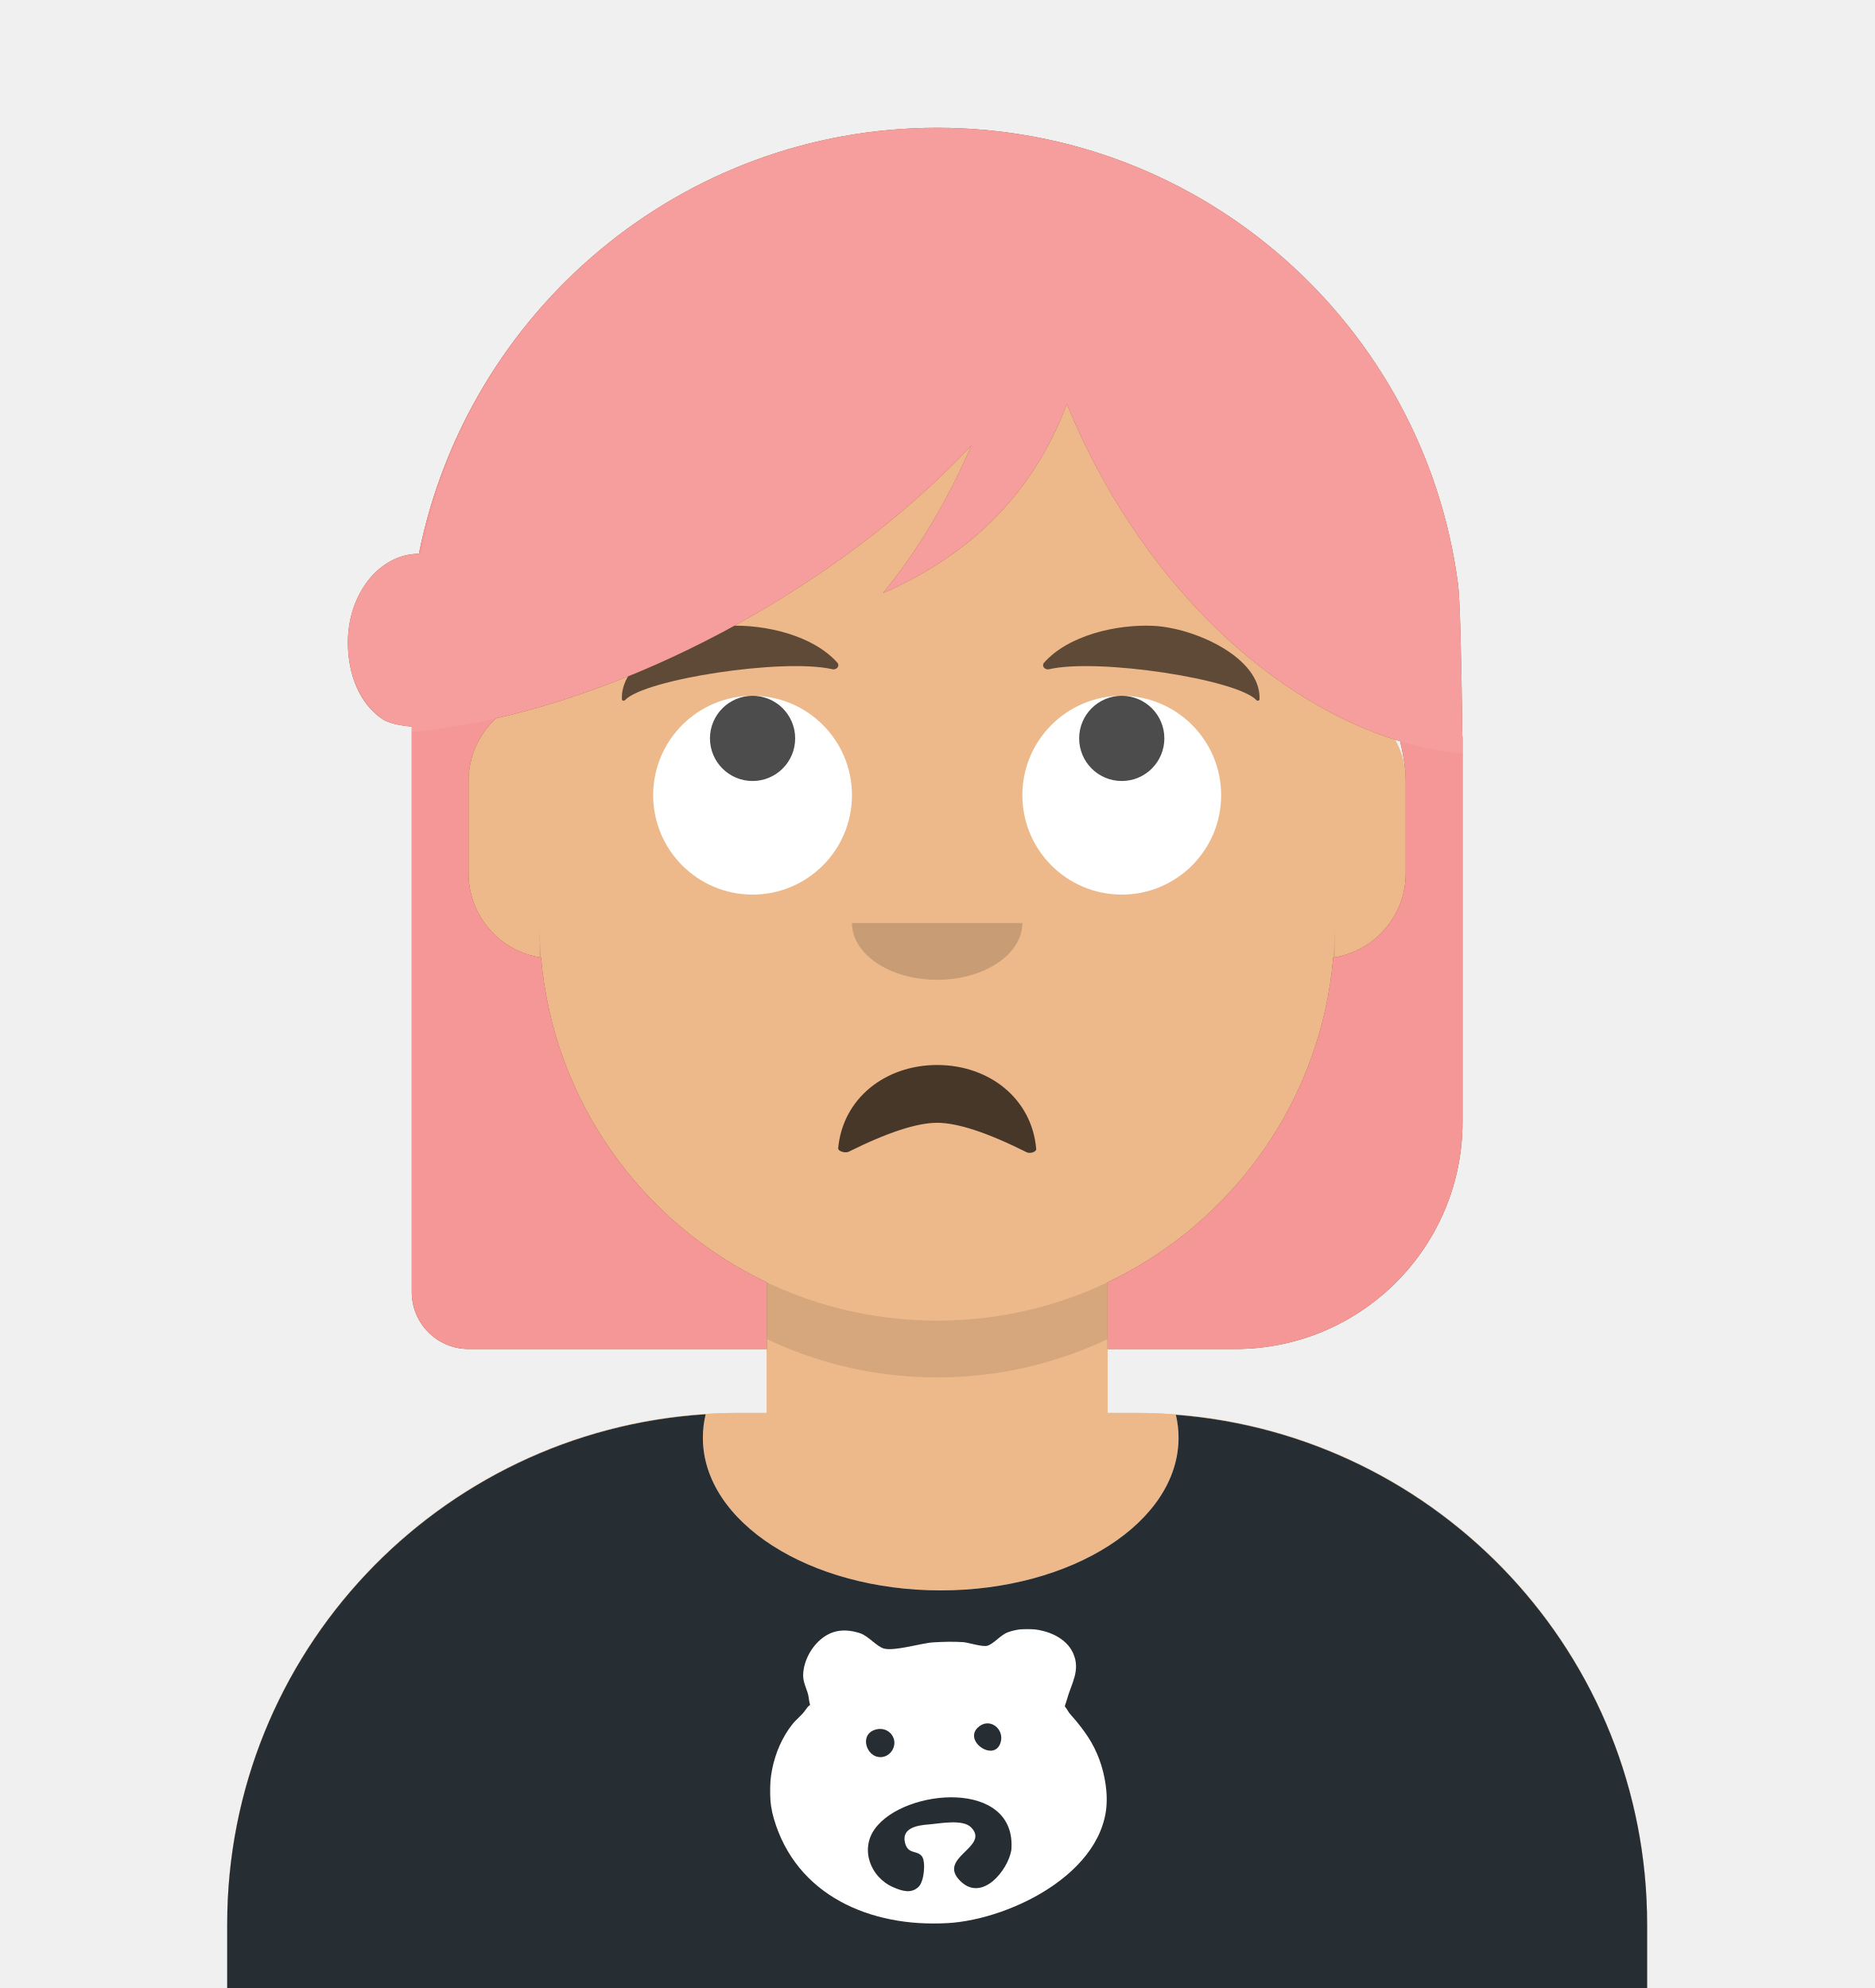
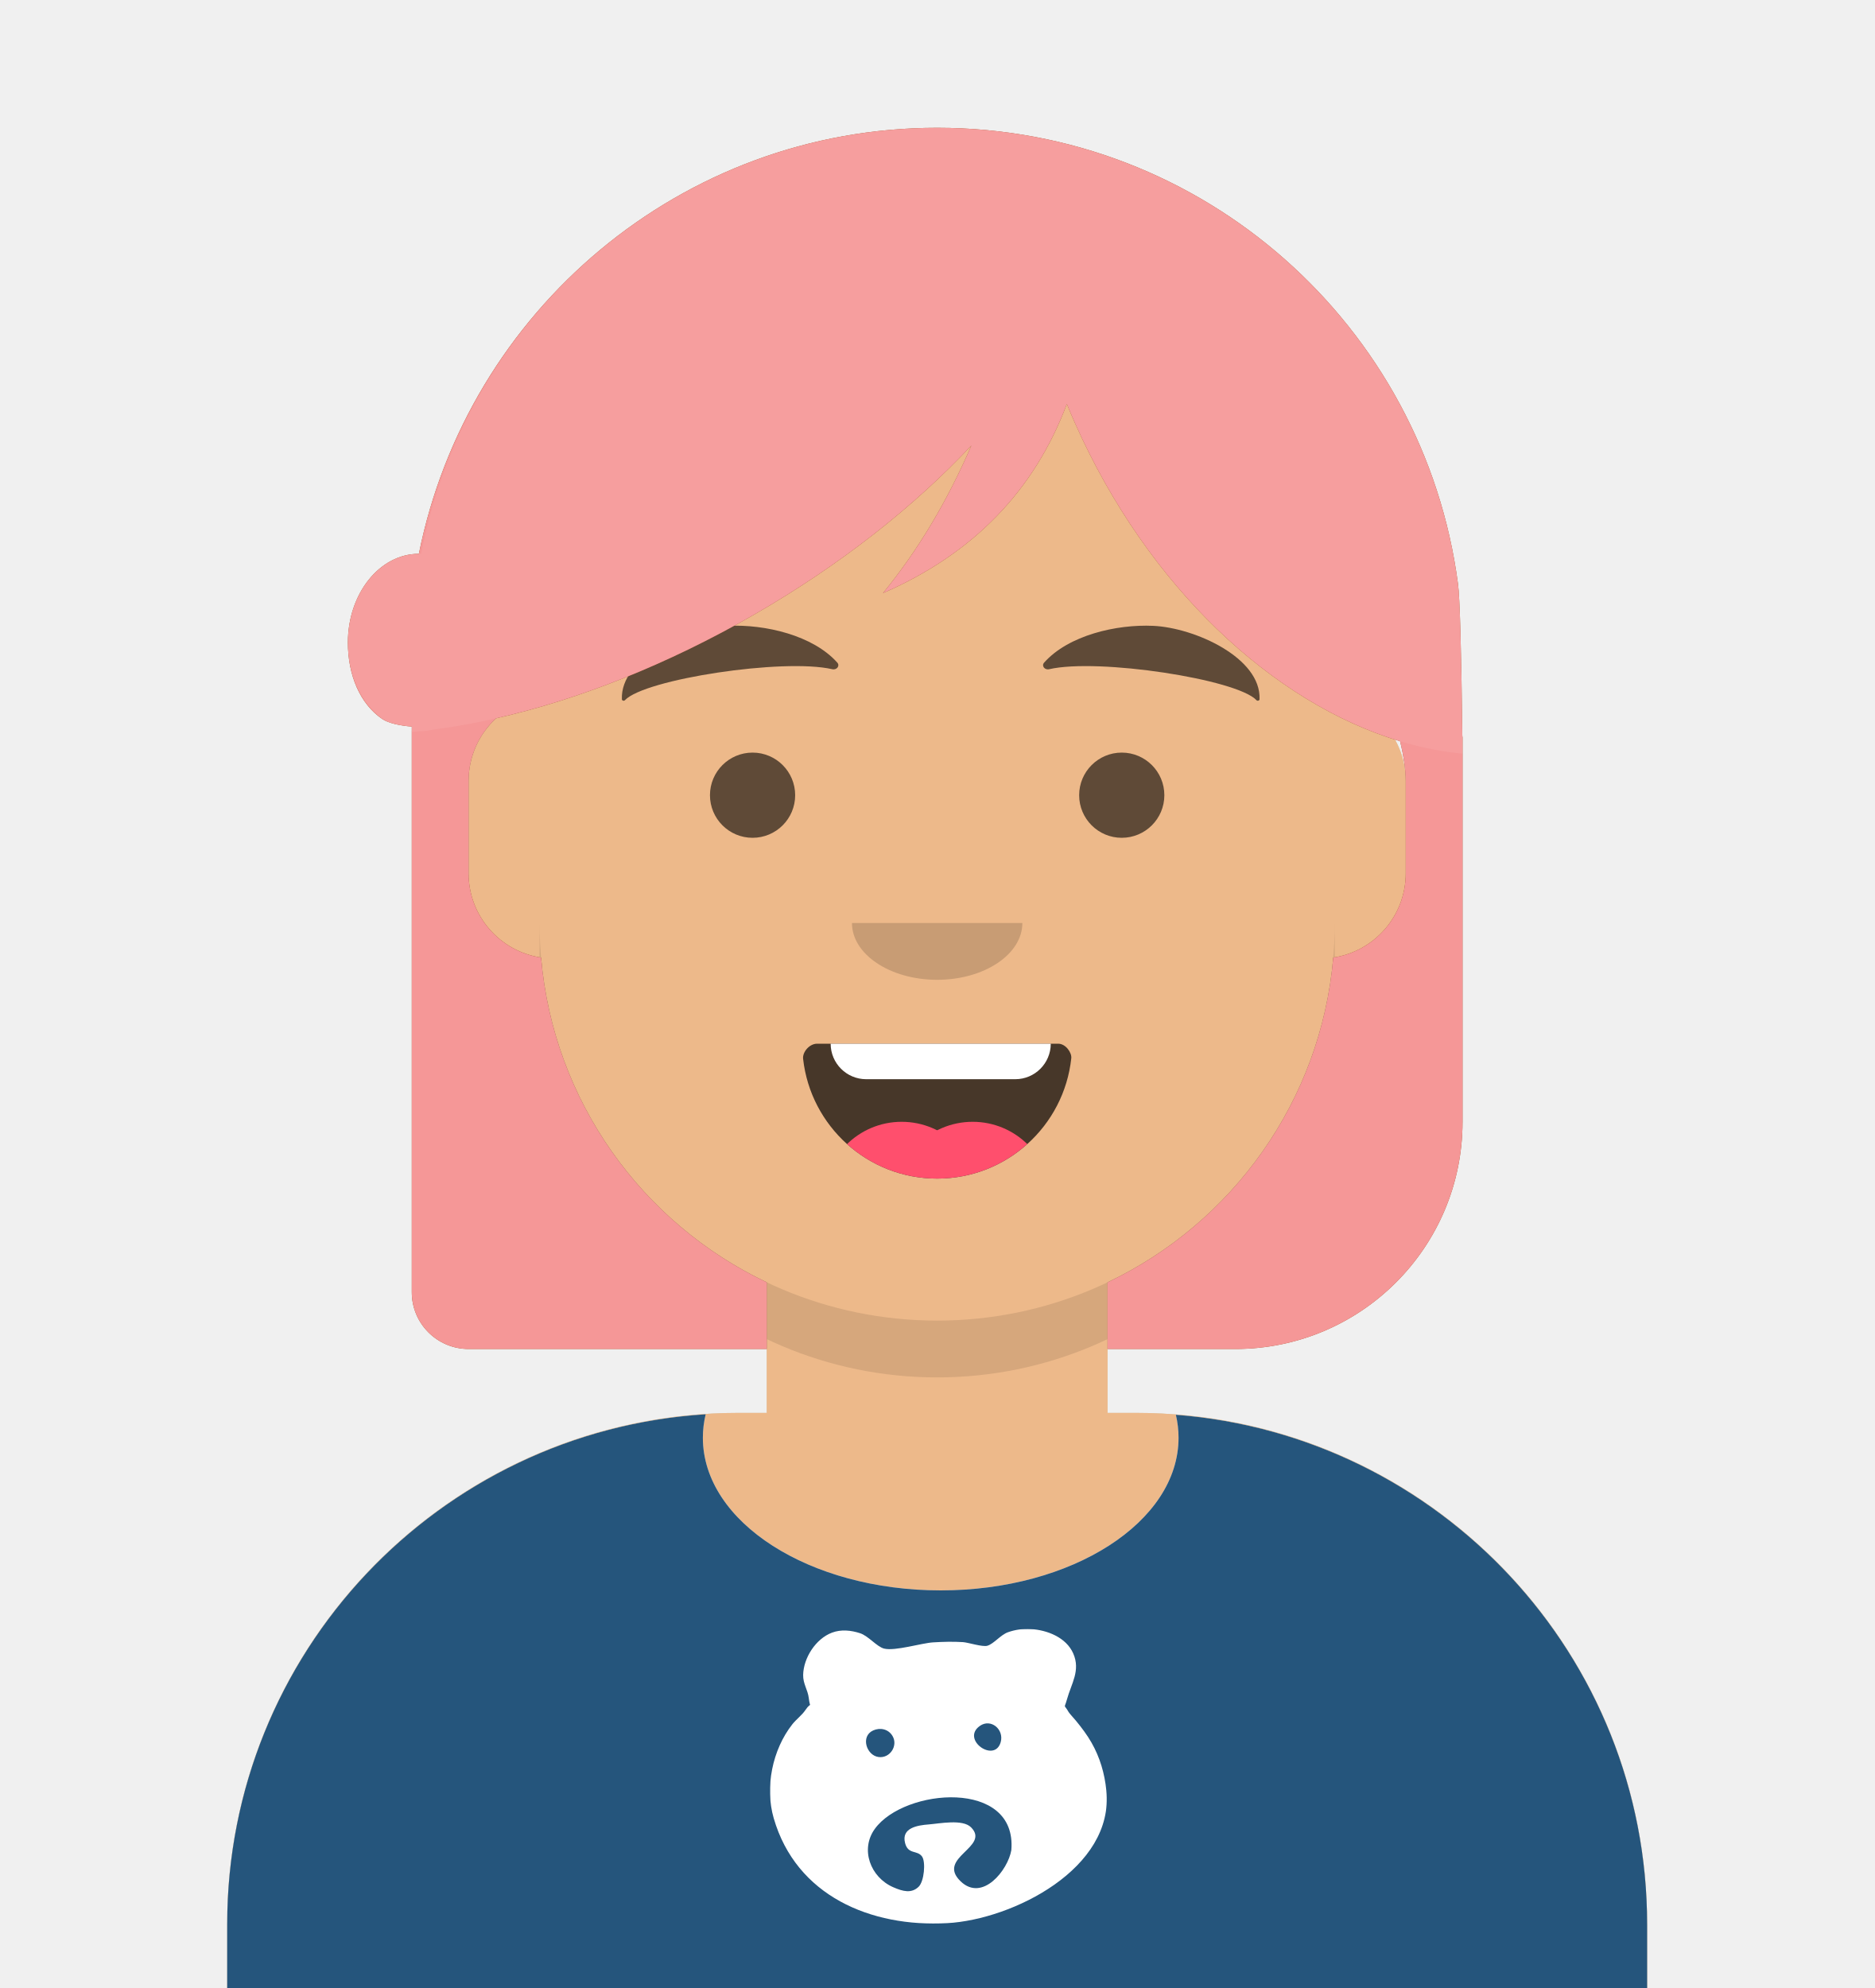
<svg xmlns="http://www.w3.org/2000/svg" xmlns:xlink="http://www.w3.org/1999/xlink" width="264px" height="280px" viewBox="0 0 264 280" version="1.1">
  <defs>
    <circle id="react-path-1" cx="120" cy="120" r="120" />
    <path d="M12,160 C12,226.274 65.726,280 132,280 C198.274,280 252,226.274 252,160 L264,160 L264,-1.42108547e-14 L-3.19744231e-14,-1.42108547e-14 L-3.19744231e-14,160 L12,160 Z" id="react-path-2" />
    <path d="M124,144.611 L124,163 L128,163 L128,163 C167.765,163 200,195.235 200,235 L200,244 L0,244 L0,235 C-4.86974701e-15,195.235 32.235,163 72,163 L72,163 L76,163 L76,144.611 C58.763,136.422 46.372,119.687 44.305,99.881 C38.48,99.058 34,94.052 34,88 L34,74 C34,68.054 38.325,63.118 44,62.166 L44,56 L44,56 C44,25.072 69.072,5.68137151e-15 100,0 L100,0 L100,0 C130.928,-5.68137151e-15 156,25.072 156,56 L156,62.166 C161.675,63.118 166,68.054 166,74 L166,88 C166,94.052 161.52,99.058 155.695,99.881 C153.628,119.687 141.237,136.422 124,144.611 Z" id="react-path-3" />
  </defs>
  <g id="Avataaar" stroke="none" stroke-width="1" fill="none" fill-rule="evenodd">
    <g transform="translate(-825, -1100)" id="Avataaar/Circle">
      <g transform="translate(825, 1100)">
        <g id="Mask" />
        <g id="Avataaar" stroke-width="1" fill-rule="evenodd" mask="url(#react-mask-5)">
          <g id="Body" transform="translate(32, 36)">
            <mask id="react-mask-6" fill="white">
              <use xlink:href="#react-path-3" />
            </mask>
            <use fill="#D0C6AC" xlink:href="#react-path-3" />
            <g id="Skin/👶🏽-03-Brown" mask="url(#react-mask-6)" fill="#EDB98A">
              <g transform="translate(0, 0)" id="Color">
                <rect x="0" y="0" width="264" height="280" />
              </g>
            </g>
            <path d="M156,79 L156,102 C156,132.928 130.928,158 100,158 C69.072,158 44,132.928 44,102 L44,79 L44,94 C44,124.928 69.072,150 100,150 C130.928,150 156,124.928 156,94 L156,79 Z" id="Neck-Shadow" fill-opacity="0.1" fill="#000000" mask="url(#react-mask-6)" />
          </g>
          <g id="Clothing/Graphic-Shirt" transform="translate(0, 170)">
            <defs>
-               <path d="M165.624,29.268 C202.76,32.137 232,63.18 232,101.052 L232,110 L32,110 L32,101.052 C32,62.835 61.775,31.572 99.393,29.197 C99.134,30.274 99,31.377 99,32.5 C99,44.374 113.998,54 132.5,54 C151.002,54 166,44.374 166,32.5 C166,31.402 165.872,30.322 165.624,29.268 Z" id="react-path-97" />
+               <path d="M165.624,29.268 C202.76,32.137 232,63.18 232,101.052 L232,110 L32,110 L32,101.052 C32,62.835 61.775,31.572 99.393,29.197 C99.134,30.274 99,31.377 99,32.5 C99,44.374 113.998,54 132.5,54 C151.002,54 166,44.374 166,32.5 C166,31.402 165.872,30.322 165.624,29.268 Z" id="react-path-561" />
            </defs>
-             <mask id="react-mask-98" fill="white">
-               <use xlink:href="#react-path-97" />
+             <mask id="react-mask-562" fill="white">
+               <use xlink:href="#react-path-561" />
            </mask>
-             <use id="Clothes" fill="#E6E6E6" fill-rule="evenodd" xlink:href="#react-path-97" />
-             <g id="Color/Palette/Gray-01" mask="url(#react-mask-98)" fill-rule="evenodd" fill="#262E33">
+             <use id="Clothes" fill="#E6E6E6" fill-rule="evenodd" xlink:href="#react-path-561" />
+             <g id="Color/Palette/Gray-01" mask="url(#react-mask-562)" fill-rule="evenodd" fill="#25557C">
              <rect id="🖍Color" x="0" y="0" width="264" height="110" />
            </g>
-             <g id="Clothing/Graphic/Bear" mask="url(#react-mask-98)" stroke-width="1" fill-rule="evenodd">
+             <g id="Clothing/Graphic/Bear" mask="url(#react-mask-562)" stroke-width="1" fill-rule="evenodd">
              <defs>
-                 <polygon id="react-path-102" points="47.892 0.43 47.892 41.92 0.453 41.92 0.453 0.43 47.892 0.43" />
+                 <polygon id="react-path-566" points="47.892 0.43 47.892 41.92 0.453 41.92 0.453 0.43 47.892 0.43" />
              </defs>
              <g transform="translate(77, 58)" id="Group-76">
                <g transform="translate(31, 1)">
-                   <mask id="react-mask-101" fill="white">
-                     <use xlink:href="#react-path-102" />
+                   <mask id="react-mask-565" fill="white">
+                     <use xlink:href="#react-path-566" />
                  </mask>
-                   <path d="M34.447,31.586 C33.968,34.402 30.368,38.931 27.3,35.97 C23.833,32.626 31.525,31.16 28.781,28.376 C27.597,27.176 24.369,27.839 22.779,27.965 C21.29,28.083 18.913,28.42 19.483,30.59 C19.916,32.24 21.193,31.534 21.872,32.482 C22.407,33.23 22.18,35.989 21.383,36.749 C20.38,37.705 19.193,37.412 17.798,36.8 C14.606,35.399 13.121,31.487 15.223,28.583 C19.378,22.842 35.29,21.524 34.447,31.586 M14.985,14.724 C15.97,14.281 17.133,14.521 17.717,15.511 C18.519,16.867 17.36,18.684 15.742,18.467 C14.035,18.237 13.173,15.548 14.985,14.724 M32.947,16.379 C32.091,19.385 27.311,16.001 30.011,14.088 C31.563,12.99 33.458,14.58 32.947,16.379 M47.827,23.169 C47.591,20.789 46.927,18.523 45.739,16.439 C45.116,15.346 44.346,14.328 43.549,13.358 C43.248,12.993 42.643,12.35 42.526,12.145 C41.817,10.905 41.888,11.783 42.279,10.36 C42.895,8.117 44.226,6.28 43.163,3.871 C42.174,1.629 39.508,0.577 37.179,0.444 C36.091,0.382 35.002,0.526 33.972,0.893 C32.937,1.261 31.971,2.533 31.072,2.794 C30.374,2.997 28.387,2.334 27.631,2.285 C26.236,2.196 24.833,2.236 23.439,2.319 C21.809,2.415 18.063,3.582 16.526,3.196 C15.511,2.941 14.317,1.415 13.145,1.032 C11.853,0.61 10.467,0.468 9.178,0.954 C6.893,1.818 5.178,4.506 5.125,6.896 C5.097,8.151 5.78,9.011 5.915,10.147 C6.118,11.862 6.352,10.503 5.428,11.872 C4.958,12.569 4.133,13.182 3.604,13.854 C0.779,17.441 -0.279,22.732 0.975,27.073 C4.133,38.013 14.642,42.468 25.414,41.867 C34.665,41.351 48.978,34.149 47.827,23.169" id="Fill-74" fill="#FFFFFF" mask="url(#react-mask-101)" />
+                   <path d="M34.447,31.586 C33.968,34.402 30.368,38.931 27.3,35.97 C23.833,32.626 31.525,31.16 28.781,28.376 C27.597,27.176 24.369,27.839 22.779,27.965 C21.29,28.083 18.913,28.42 19.483,30.59 C19.916,32.24 21.193,31.534 21.872,32.482 C22.407,33.23 22.18,35.989 21.383,36.749 C20.38,37.705 19.193,37.412 17.798,36.8 C14.606,35.399 13.121,31.487 15.223,28.583 C19.378,22.842 35.29,21.524 34.447,31.586 M14.985,14.724 C15.97,14.281 17.133,14.521 17.717,15.511 C18.519,16.867 17.36,18.684 15.742,18.467 C14.035,18.237 13.173,15.548 14.985,14.724 M32.947,16.379 C32.091,19.385 27.311,16.001 30.011,14.088 C31.563,12.99 33.458,14.58 32.947,16.379 M47.827,23.169 C47.591,20.789 46.927,18.523 45.739,16.439 C45.116,15.346 44.346,14.328 43.549,13.358 C43.248,12.993 42.643,12.35 42.526,12.145 C41.817,10.905 41.888,11.783 42.279,10.36 C42.895,8.117 44.226,6.28 43.163,3.871 C42.174,1.629 39.508,0.577 37.179,0.444 C36.091,0.382 35.002,0.526 33.972,0.893 C32.937,1.261 31.971,2.533 31.072,2.794 C30.374,2.997 28.387,2.334 27.631,2.285 C26.236,2.196 24.833,2.236 23.439,2.319 C21.809,2.415 18.063,3.582 16.526,3.196 C15.511,2.941 14.317,1.415 13.145,1.032 C11.853,0.61 10.467,0.468 9.178,0.954 C6.893,1.818 5.178,4.506 5.125,6.896 C5.097,8.151 5.78,9.011 5.915,10.147 C6.118,11.862 6.352,10.503 5.428,11.872 C4.958,12.569 4.133,13.182 3.604,13.854 C0.779,17.441 -0.279,22.732 0.975,27.073 C4.133,38.013 14.642,42.468 25.414,41.867 C34.665,41.351 48.978,34.149 47.827,23.169" id="Fill-74" fill="#FFFFFF" mask="url(#react-mask-565)" />
                </g>
              </g>
            </g>
          </g>
          <g id="Face" transform="translate(76, 82)" fill="#000000">
-             <g id="Mouth/Sad" transform="translate(2, 52)" fill-opacity="0.7" fill="#000000">
-               <path d="M40.058,16.654 C40.708,23.683 46.702,28.377 54,28.377 C61.342,28.377 67.363,23.627 67.953,16.529 C67.984,16.151 67.077,15.853 66.629,16.077 C61.09,18.85 56.881,20.237 54,20.237 C51.156,20.237 47.007,18.88 41.554,16.168 C41.047,15.916 40.02,16.236 40.058,16.654 Z" id="Mouth" transform="translate(54.00536, 22.18841) scale(1, -1) translate(-54.00536, -22.18841) " />
+             <g id="Mouth/Smile" transform="translate(2, 52)">
+               <defs>
+                 <path d="M35.118,15.128 C36.176,24.62 44.226,32 54,32 C63.804,32 71.874,24.574 72.892,15.04 C72.974,14.273 72.117,13 71.043,13 C56.149,13 44.738,13 37.087,13 C36.007,13 35.012,14.178 35.118,15.128 Z" id="react-path-569" />
+               </defs>
+               <mask id="react-mask-570" fill="white">
+                 <use xlink:href="#react-path-569" />
+               </mask>
+               <use id="Mouth" fill-opacity="0.7" fill="#000000" fill-rule="evenodd" xlink:href="#react-path-569" />
+               <rect id="Teeth" fill="#FFFFFF" fill-rule="evenodd" mask="url(#react-mask-570)" x="39" y="2" width="31" height="16" rx="5" />
+               <g id="Tongue" stroke-width="1" fill-rule="evenodd" mask="url(#react-mask-570)" fill="#FF4F6D">
+                 <g transform="translate(38, 24)">
+                   <circle cx="11" cy="11" r="11" />
+                   <circle cx="21" cy="11" r="11" />
+                 </g>
+               </g>
            </g>
            <g id="Nose/Default" transform="translate(28, 40)" fill-opacity="0.16">
              <path d="M16,8 C16,12.418 21.373,16 28,16 L28,16 C34.627,16 40,12.418 40,8" id="Nose" />
            </g>
-             <g id="Eyes/Eye-Roll-🙄" transform="translate(0, 8)">
-               <circle id="Eyeball" fill="#FFFFFF" cx="30" cy="22" r="14" />
-               <circle id="The-white-stuff" fill="#FFFFFF" cx="82" cy="22" r="14" />
-               <circle id="Eye" fill-opacity="0.7" fill="#000000" cx="30" cy="14" r="6" />
-               <circle id="Eye" fill-opacity="0.7" fill="#000000" cx="82" cy="14" r="6" />
+             <g id="Eyes/Default-😀" transform="translate(0, 8)" fill-opacity="0.6">
+               <circle id="Eye" cx="30" cy="22" r="6" />
+               <circle id="Eye" cx="82" cy="22" r="6" />
            </g>
            <g id="Eyebrow/Natural/Default-Natural" fill-opacity="0.6">
              <path d="M26.039,6.21 C20.278,6.983 11.293,12.005 12.044,17.818 C12.069,18.008 12.357,18.067 12.481,17.908 C14.967,14.72 34.193,10.037 41.194,11.015 C41.835,11.104 42.258,10.443 41.821,10.03 C38.077,6.495 31.2,5.512 26.039,6.21" id="Eyebrow" transform="translate(27, 12) rotate(5) translate(-27, -12) " />
              <path d="M85.039,6.21 C79.278,6.983 70.293,12.005 71.044,17.818 C71.069,18.008 71.357,18.067 71.481,17.908 C73.967,14.72 93.193,10.037 100.194,11.015 C100.835,11.104 101.258,10.443 100.821,10.03 C97.077,6.495 90.2,5.512 85.039,6.21" id="Eyebrow" transform="translate(86, 12) scale(-1, 1) rotate(5) translate(-86, -12) " />
            </g>
          </g>
          <g id="Top" stroke-width="1" fill-rule="evenodd">
            <defs>
-               <rect id="react-path-91" x="0" y="0" width="264" height="280" />
-               <path d="M59,102.34 C59,118.921 59,145.474 59,182 C59,186.418 62.582,190 67,190 L109,190 L109,180.611 C91.469,172.283 78.952,155.115 77.209,134.867 C71.431,134.002 67,129.019 67,123 L67,110 C67,106.509 68.49,103.367 70.869,101.174 C82.409,98.555 94.971,93.638 107.342,86.495 C119.473,79.491 129.844,71.258 137.821,62.752 C134.394,70.66 130.245,77.588 125.372,83.535 C138.047,78.012 146.678,69.132 151.264,56.896 C151.641,57.818 152.035,58.739 152.444,59.658 C162.7,82.693 180.318,99.019 198.206,104.403 C198.719,106.513 199,108.484 199,110 L199,123 C199,129.019 194.569,134.002 188.791,134.867 C187.048,155.115 174.531,172.283 157,180.611 L157,190 L175,190 C192.673,190 207,175.673 207,158 C207,133.944 207,115.903 207,103.875 C207,103.808 206.991,103.721 206.972,103.615 C206.828,91.354 206.624,84.224 206.36,82.226 C201.577,45.976 170.556,18 133,18 C96.915,18 66.863,43.828 60,78 C54.477,78 50,83.596 50,90.5 C50,95.051 51.695,99.143 54.853,101.273 C55.758,101.883 57.324,102.198 59,102.34 Z" id="react-path-92" />
+               <rect id="react-path-765" x="0" y="0" width="264" height="280" />
+               <path d="M59,102.34 C59,118.921 59,145.474 59,182 C59,186.418 62.582,190 67,190 L109,190 L109,180.611 C91.469,172.283 78.952,155.115 77.209,134.867 C71.431,134.002 67,129.019 67,123 L67,110 C67,106.509 68.49,103.367 70.869,101.174 C82.409,98.555 94.971,93.638 107.342,86.495 C119.473,79.491 129.844,71.258 137.821,62.752 C134.394,70.66 130.245,77.588 125.372,83.535 C138.047,78.012 146.678,69.132 151.264,56.896 C151.641,57.818 152.035,58.739 152.444,59.658 C162.7,82.693 180.318,99.019 198.206,104.403 C198.719,106.513 199,108.484 199,110 L199,123 C199,129.019 194.569,134.002 188.791,134.867 C187.048,155.115 174.531,172.283 157,180.611 L157,190 L175,190 C192.673,190 207,175.673 207,158 C207,133.944 207,115.903 207,103.875 C207,103.808 206.991,103.721 206.972,103.615 C206.828,91.354 206.624,84.224 206.36,82.226 C201.577,45.976 170.556,18 133,18 C96.915,18 66.863,43.828 60,78 C54.477,78 50,83.596 50,90.5 C50,95.051 51.695,99.143 54.853,101.273 C55.758,101.883 57.324,102.198 59,102.34 Z" id="react-path-766" />
            </defs>
-             <mask id="react-mask-89" fill="white">
-               <use xlink:href="#react-path-91" />
+             <mask id="react-mask-763" fill="white">
+               <use xlink:href="#react-path-765" />
            </mask>
            <g id="Mask" />
-             <g id="Top/Long-Hair/Long-but-not-too-long" mask="url(#react-mask-89)">
+             <g id="Top/Long-Hair/Long-but-not-too-long" mask="url(#react-mask-763)">
              <g transform="translate(-1, 0)">
                <g id="Behind" stroke-width="1" fill-rule="evenodd">
-                   <mask id="react-mask-90" fill="white">
-                     <use xlink:href="#react-path-92" />
+                   <mask id="react-mask-764" fill="white">
+                     <use xlink:href="#react-path-766" />
                  </mask>
-                   <use id="Combined-Shape" fill="#944F23" xlink:href="#react-path-92" />
-                   <g id="Skin/👶🏽-03-Brown" mask="url(#react-mask-90)" fill="#F59797">
+                   <use id="Combined-Shape" fill="#944F23" xlink:href="#react-path-766" />
+                   <g id="Skin/👶🏽-03-Brown" mask="url(#react-mask-764)" fill="#F59797">
                    <g transform="translate(0, 0) " id="Color">
                      <rect x="0" y="0" width="264" height="280" />
                    </g>
                  </g>
                </g>
                <g id="Top" opacity="0.44" stroke-width="1" fill-rule="evenodd" transform="translate(50, 18)" fill-opacity="0.16">
                  <path d="M11.899,84.775 C25.711,83.015 41.679,77.538 57.342,68.495 C69.473,61.491 79.844,53.258 87.821,44.752 C84.394,52.66 80.245,59.588 75.372,65.535 C88.047,60.012 96.678,51.132 101.264,38.896 C101.641,39.818 102.035,40.739 102.444,41.658 C114.382,68.471 136.296,86.194 157,88.151 L157,88.151 L157,74 C157,33.131 123.869,-7.50752664e-15 83,0 C46.915,6.62868839e-15 16.863,25.828 10.321,60.006 C10.215,60.002 10.107,60 10,60 C4.477,60 0,65.596 0,72.5 C0,78.982 3.947,84.311 9,84.938 L9,85.093 C9.316,85.064 9.634,85.033 9.953,85 C9.968,85 9.984,85 10,85 C10.649,85 11.284,84.923 11.899,84.775 Z" id="Combined-Shape" fill="#FFFFFF" />
                </g>
              </g>
            </g>
          </g>
        </g>
      </g>
    </g>
  </g>
</svg>
